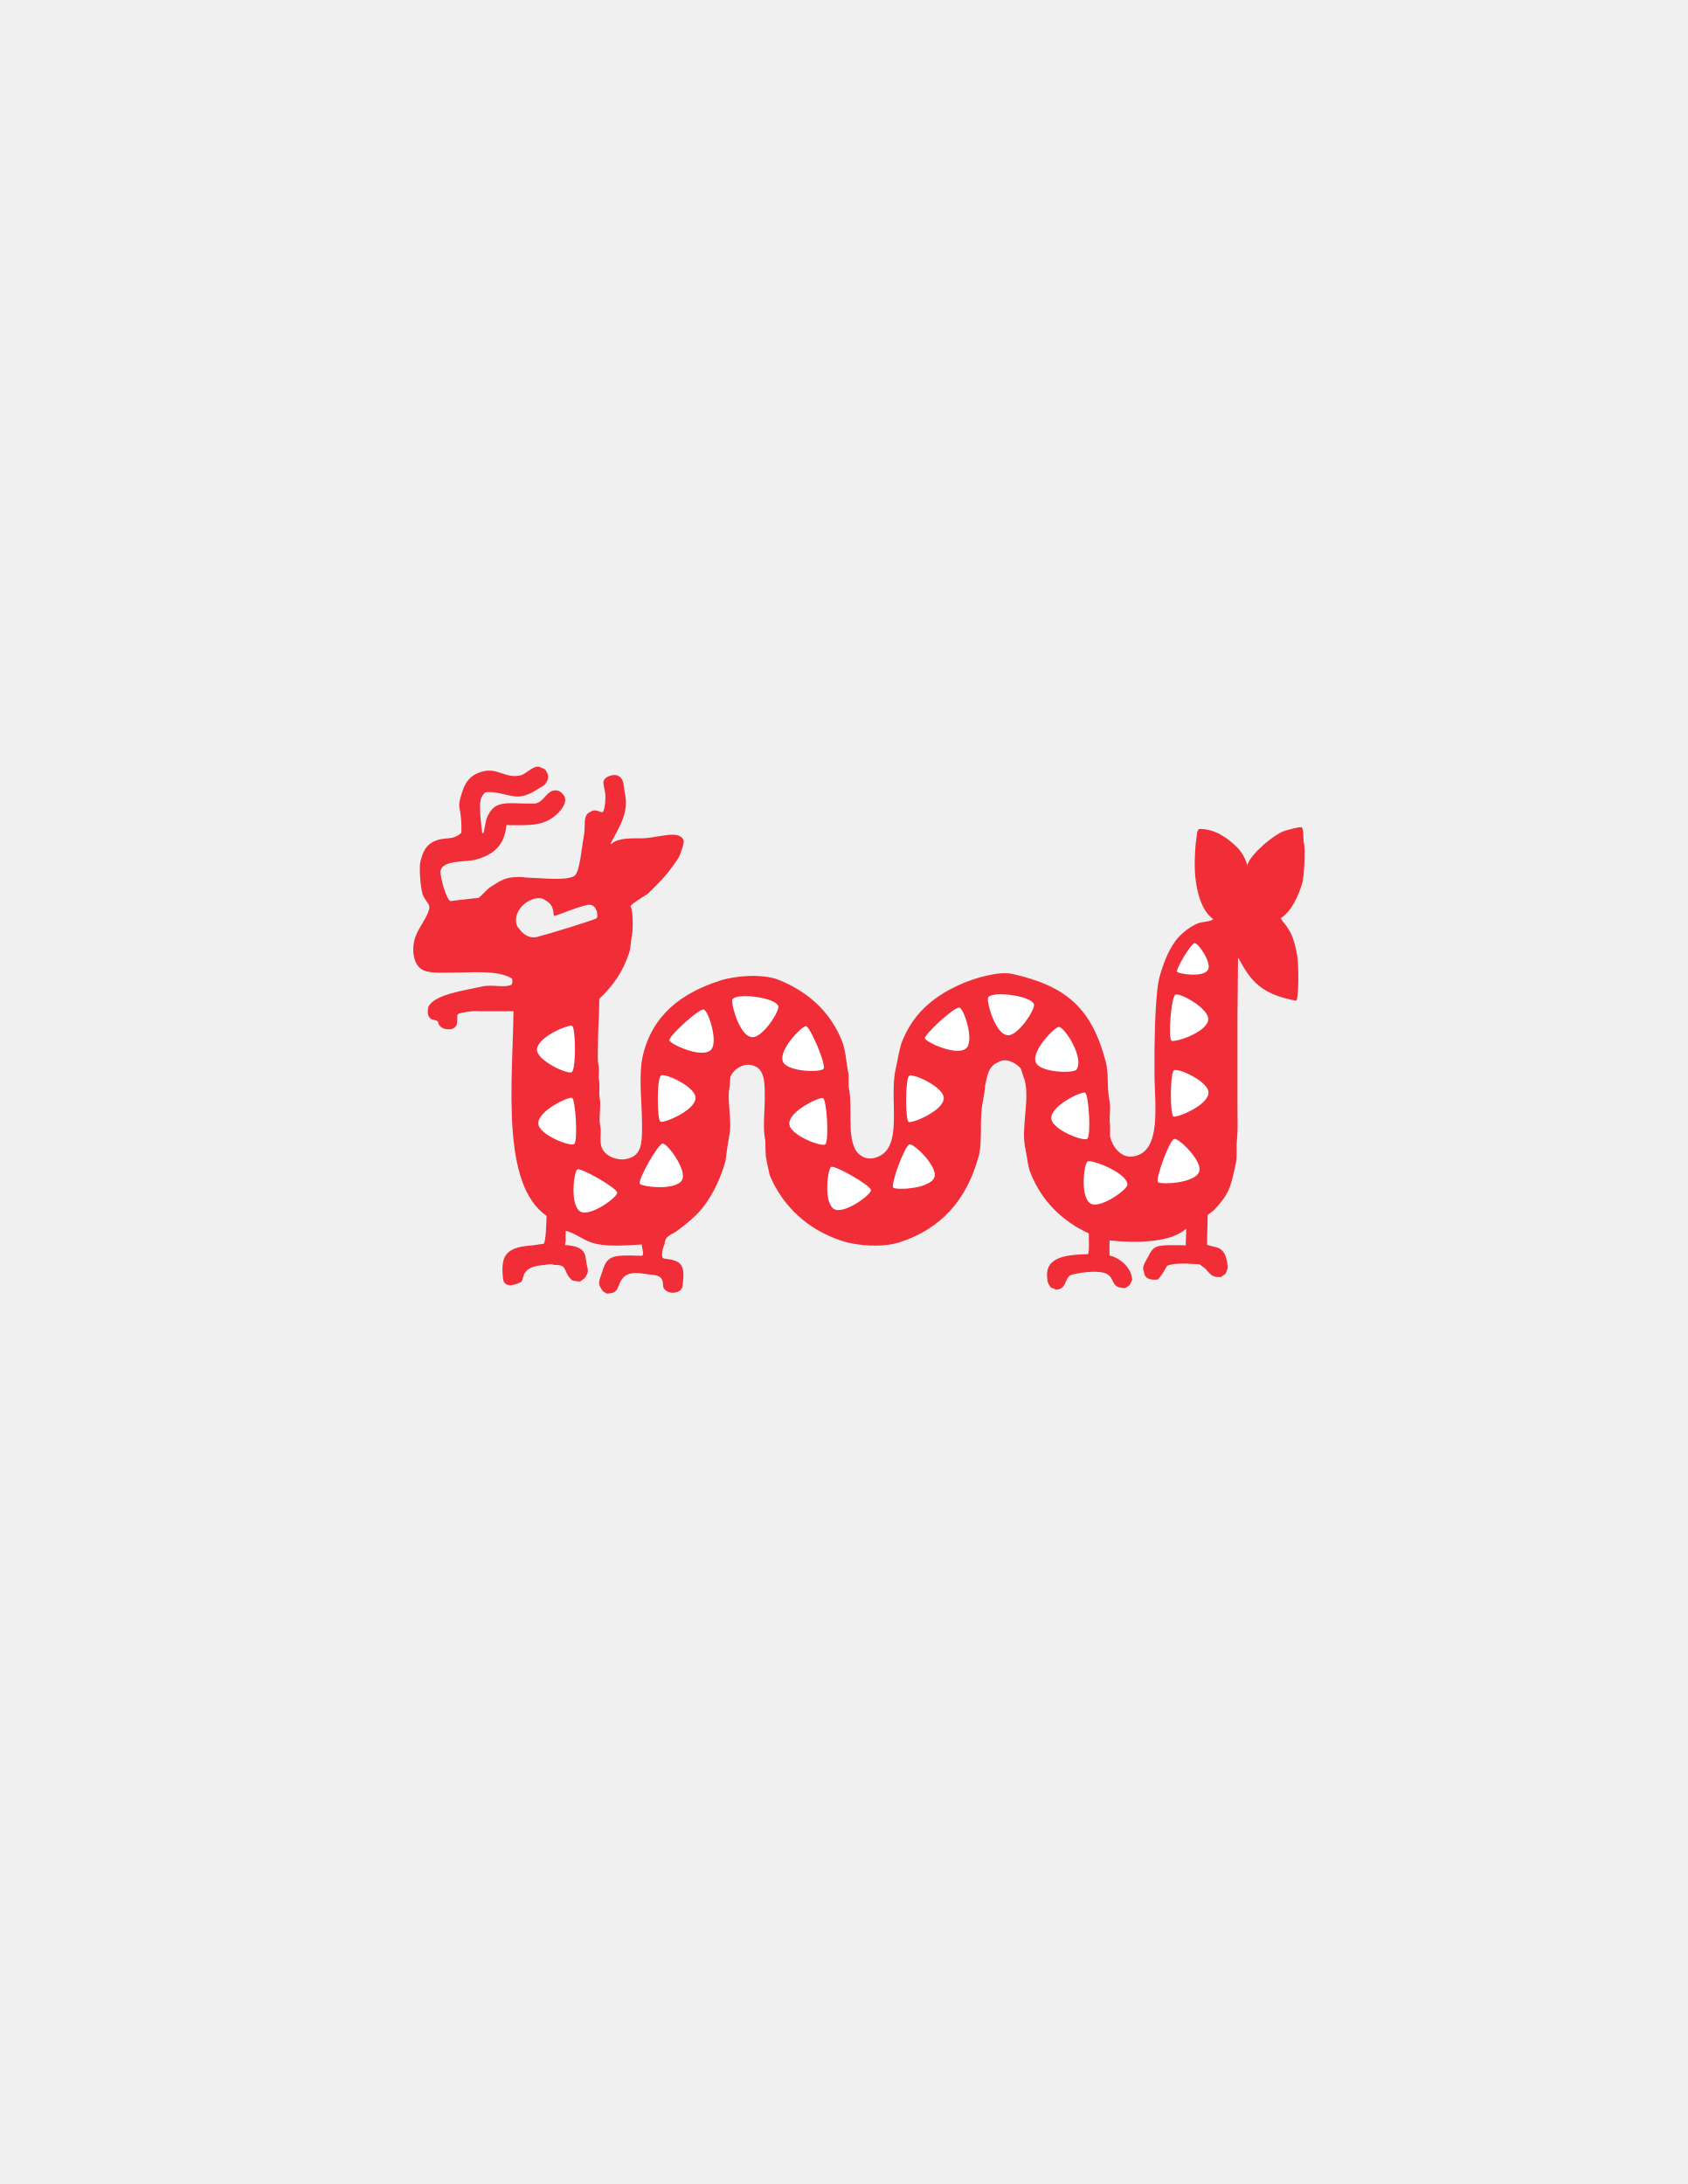
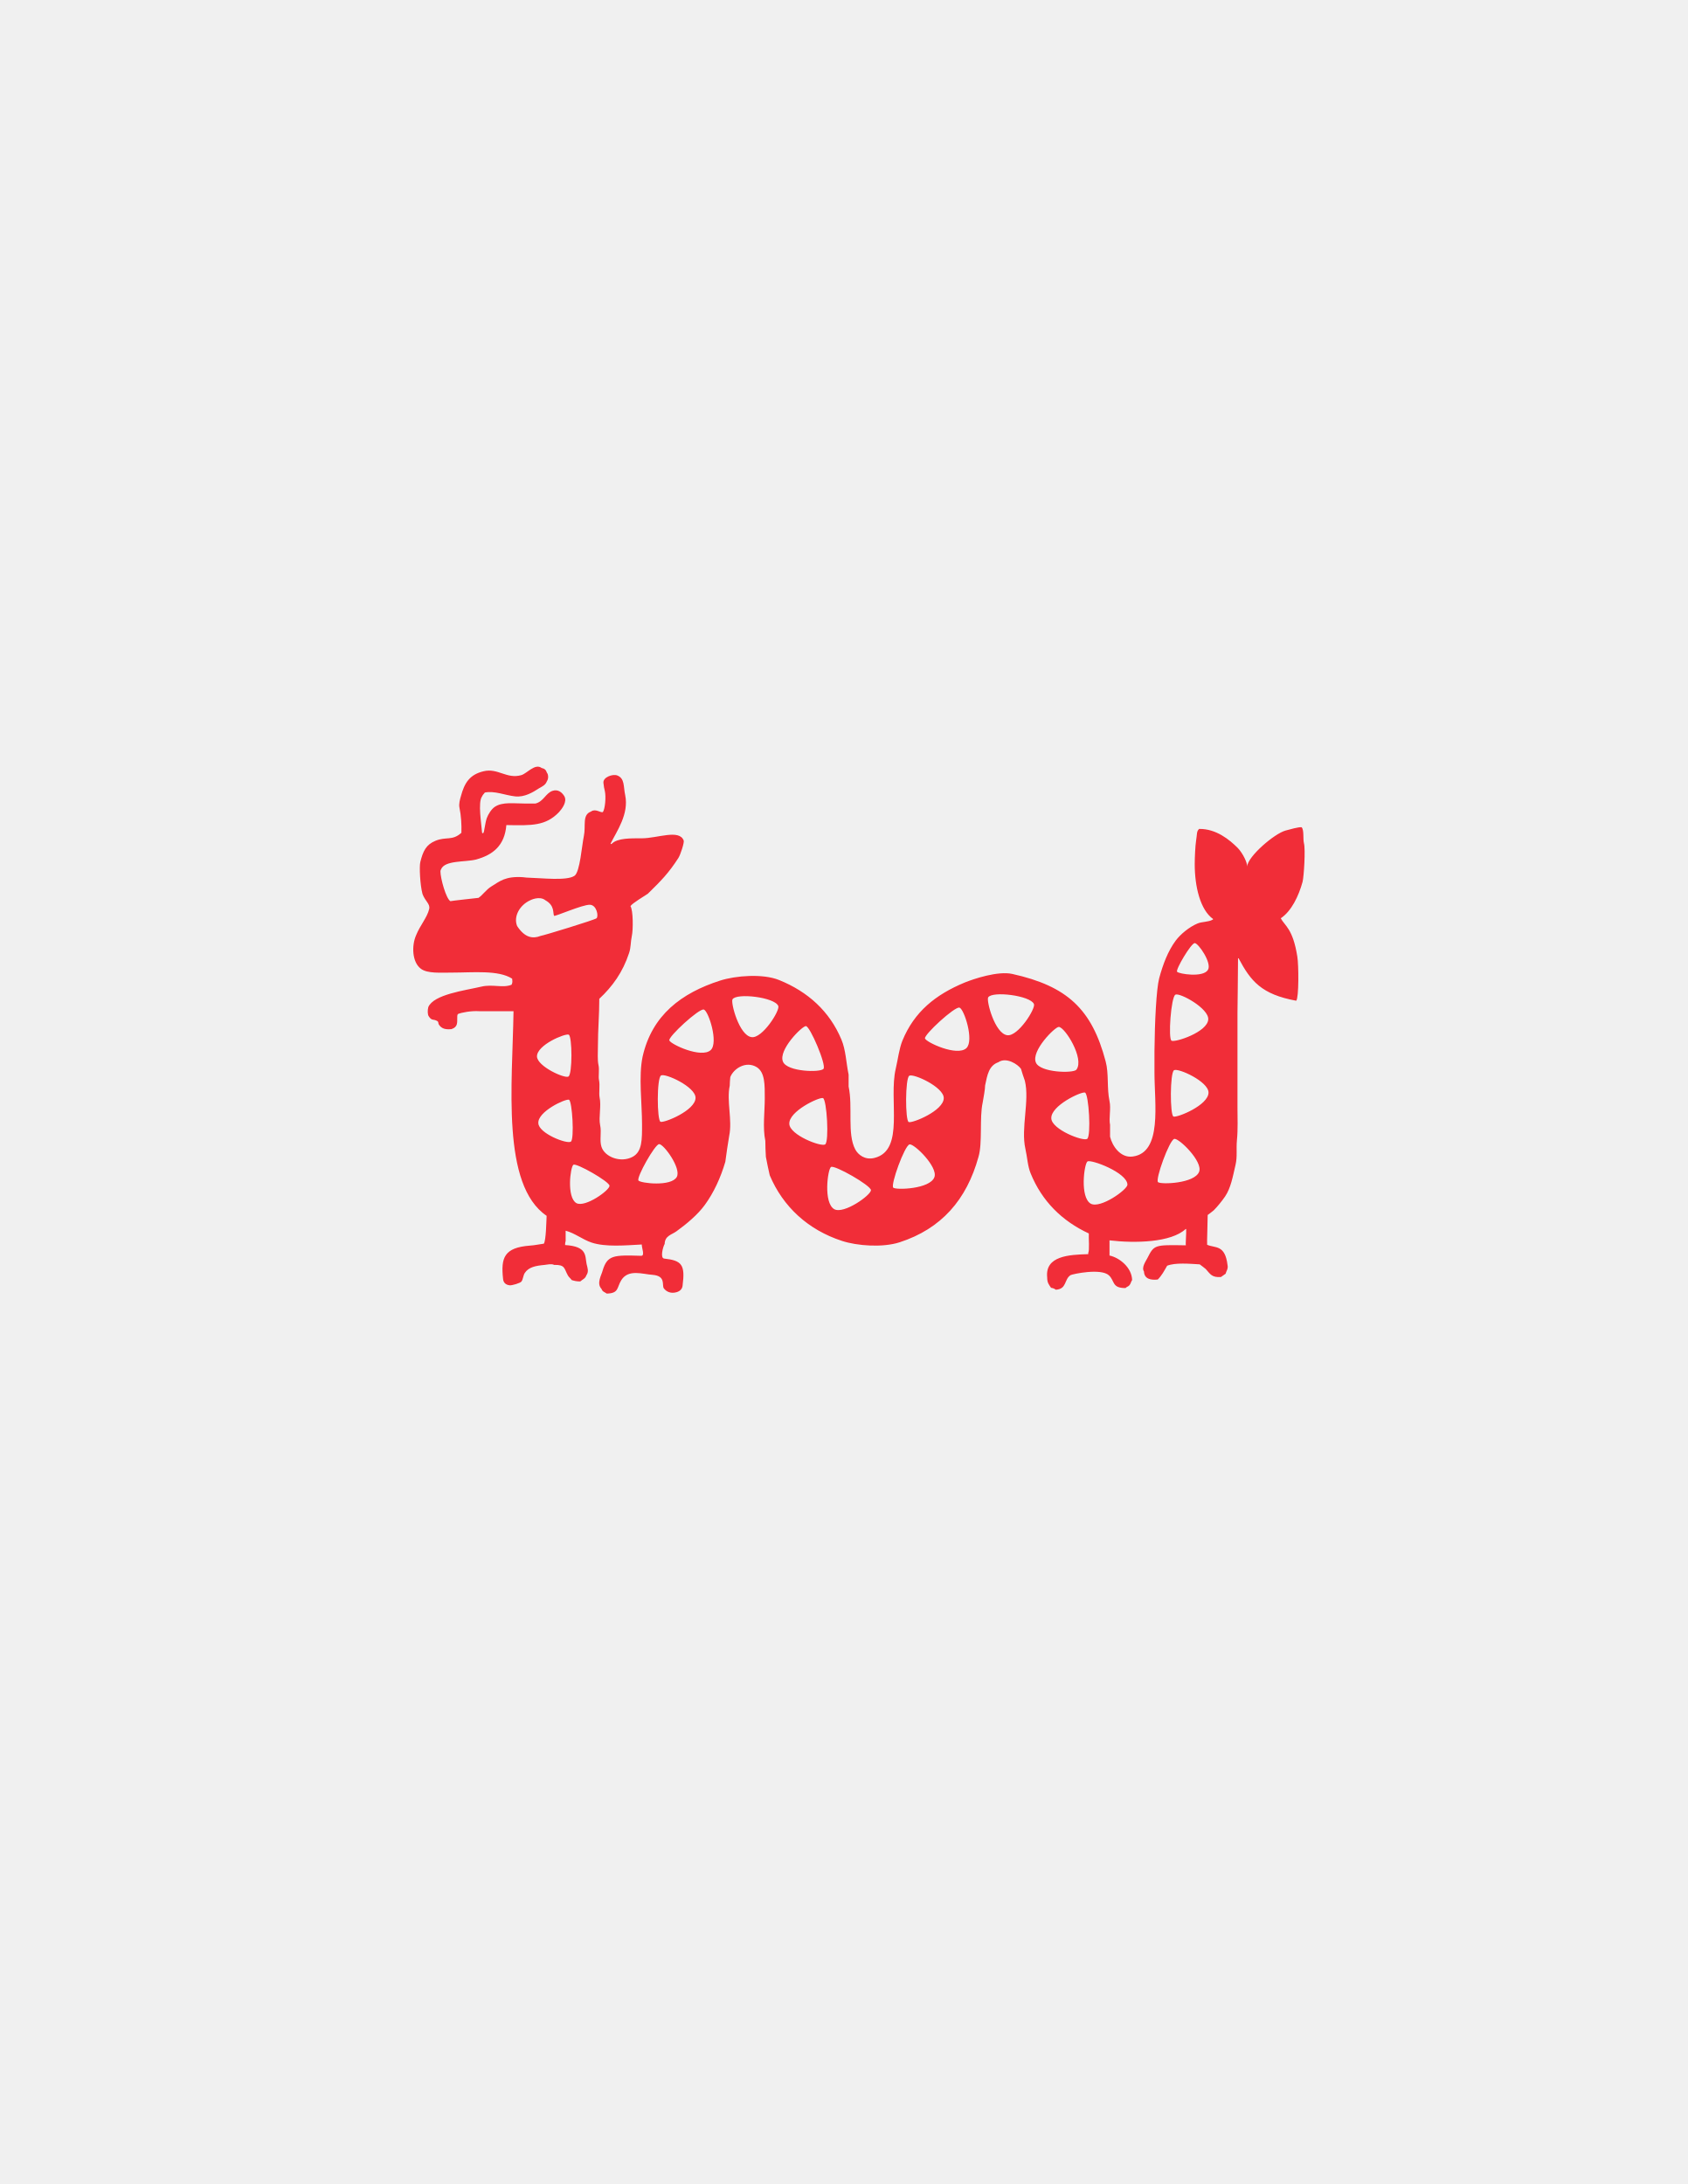
<svg xmlns="http://www.w3.org/2000/svg" version="1.1" id="Layer_1" x="0px" y="0px" viewBox="0 0 612 792" style="enable-background:new 0 0 612 792;" xml:space="preserve">
  <style type="text/css">
	.st0{fill-rule:evenodd;clip-rule:evenodd;fill:#F12D38;}
- 	.st1{fill-rule:evenodd;clip-rule:evenodd;fill:#FFFFFF;}
</style>
-   <path id="SVGID_1_" class="st0" d="M183.6,299.2c-0.6,7.4-4.8,10.8-11,12.5c-4,1-11.4,0.2-12.7,3.6c-0.2,0.3-0.1,0.2-0.2,0.7  c0,2.5,2,9.8,3.6,10.8c0.1-0.1,10.2-1.2,10.2-1.2c1.6-1.1,2.8-3,4.6-4.1c3.2-2,5.2-3.8,11.5-3.4c0.8,0.1,1.6,0.2,2.4,0.2  c4.4,0.1,13.5,1.2,16.3-0.7c2-1.3,2.7-11.2,3.4-14.4c0.8-3.8-0.7-7.7,2.6-8.9c1.6-1.2,3.4,0.5,4.3,0.2c0.8-1.2,1.2-5.5,0.7-7.7  c-0.2-0.7-0.4-1.8-0.5-2.9c-0.2-2.1,3.4-3.3,5-2.7c2.8,1.1,2.2,4,2.9,7.2c1.4,6.8-3.1,13.1-5.3,17.5c0,0.3,0.3,0.2,0.5,0  c2.1-2,6.7-1.9,10.8-1.9c5.7,0,13.6-3.4,15.2,0.8c0.3,0.7-1.2,5.2-1.9,6.3c-3.6,5.6-6.4,8.4-11.1,13c-1.3,0.9-5.6,3.4-6.3,4.5  c1,1.5,1,8.6,0.5,10.8c-0.5,2.4-0.3,4.1-1,6.2c-2.3,7-6,12.1-10.8,16.6c0,5.9-0.5,11.1-0.5,17.3c0,2.2-0.2,4.9,0.2,6.7  c0.4,1.7-0.1,4.1,0.2,5.5c0.4,1.9-0.1,4.6,0.2,6.2c0.7,3.2-0.4,7.2,0.2,10.1c0.6,2.7-0.3,5.5,0.5,7.9c1.2,3.7,7,5.9,11.3,3.6  c3.5-1.9,3.4-6.3,3.4-11.8c0-7.4-1.3-17.5,0.2-24.5c3.4-15.1,14.1-23.1,28.1-27.6c5.6-1.8,15.5-2.6,21.4-0.2  c10.4,4.2,18.3,11.3,22.6,21.6c1.6,3.8,1.7,8.4,2.6,12.7c0,1.4,0,2.9,0,4.3c1.6,7.4-0.6,17.1,2.4,22.8c1,1.9,3.5,4,7,3.1  c11.1-2.8,5-21,7.7-32.4c0.8-3.4,1.2-7.1,2.4-10.1c4.3-10.5,12-16.7,22.6-21.1c3.2-1.3,12.1-4.3,17.3-3.1  c19.8,4.4,28.8,12.7,33.8,31.7c1.2,4.4,0.4,9.7,1.4,14.4c0.6,2.7-0.3,6.2,0.2,8.6c0,1.4,0,2.9,0,4.3c0.8,3.4,3.8,7.8,8.2,7.2  c10.8-1.4,7.9-19.1,7.9-30.5c0-2.6,0-5.1,0-7.7c0.1-10.9,0.7-22.5,1.7-26.4c1.4-5.2,3.2-9.9,6-13.7c1.8-2.4,5-5,7.9-6.2  c1.6-0.7,4-0.5,5.5-1.4c0.1-0.1,0.2-0.2,0.2-0.2c-4.7-3.3-6.7-11.8-6.7-19.9c0-2.5,0.2-6.7,0.5-8.6c0.4-2.3,0.1-3.3,1.1-4.2  c6.2-0.1,11.1,4,14,6.9c1.9,2,3.5,5.4,3.4,6.7c0.3-3.7,9.9-11.9,13.9-13c1.5-0.4,4.9-1.4,5.9-1.2c0.9,1.2,0.4,4.1,0.8,5.8  c0.6,2.1,0,12-0.5,14c-1.4,5.1-4,10.6-7.9,13.2c1.4,2.7,4.4,3.7,6,13.9c0.5,2.9,0.6,15-0.4,16c-12.6-2.3-16.5-7.1-20.9-15.4  c-0.1,0-0.2,0-0.2,0c0,5-0.2,18.5-0.2,19.9c0,3.8,0,7.7,0,11.5c0,7.6,0,15.2,0,22.8c0,3.7,0.2,7.8-0.2,11.8  c-0.3,3.2,0.2,5.9-0.5,8.9c-1,4.3-1.7,8.4-3.8,11.5c-1.1,1.6-2.7,3.6-4.1,5c-0.7,0.6-1.4,1.1-2.2,1.7c0,2.6-0.3,9.8-0.2,10.8  c2.9,1.3,6.5-0.2,7.4,7.4c0.3,1.3-0.5,2.2-0.7,3.1c-0.6,0.4-1.1,0.8-1.7,1.2c-3.3,0.2-3.8-1-5.5-2.9c-0.7-0.6-1.4-1.1-2.2-1.7  c-3.6-0.2-8.8-0.7-11.8,0.5c-1.1,1.9-1.9,3.5-3.4,5c-2.5,0.3-4.9-0.2-5-2.9c-1-1.5,0.7-3.8,1.2-4.8c2.5-4.9,2.5-4.9,14-4.7  c-0.2,0,0.2-4.7,0.1-5.9c-0.1,0-0.2,0-0.2,0c-5.3,4.9-18.3,5.2-27.6,4.1c0,1.8,0,3.7,0,5.5c3.7,0.8,8.1,4.4,8.2,8.9  c-0.4,0.5-0.5,1.4-1,1.9c-0.3,0.4-1.1,0.6-1.4,1c-5,0-3.8-2.5-6-4.6c-2.9-2.7-13.1-0.5-13.9-0.1c-2.4,1.5-1.3,5.1-5.4,5.3  c-0.4-0.4-1.1-0.6-1.7-0.7c-0.8-1.2-1.4-1.8-1.4-3.8c-0.8-7.8,8-8.2,14.9-8.4c0-0.2,0-0.3,0-0.5c0.5-0.8,0.1-5.5,0.2-7  c-9.7-4.5-17-11.7-21.1-21.8c-1.1-2.7-1.2-5.8-1.9-8.9c-1.7-7.5,1.6-17.5-0.2-24.7c-0.5-1.4-1-2.9-1.4-4.3c-1.1-1.6-5.3-4.4-8.2-2.4  c-3.4,1.2-4,4.5-4.8,8.4c0,1.4-0.6,4.6-0.9,6.3c-1.2,5.5,0,14.5-1.5,19.6c-4.3,15.6-13.5,26.1-28.6,31c-6.2,2-15.4,1.3-20.9-0.5  c-12.3-4-21.4-12.4-26.2-23.8c-0.5-2.2-1-4.5-1.4-6.7c-0.1-1.9-0.2-3.8-0.2-5.8c-1-4.7-0.2-10.6-0.2-15.4c0-4.9,0.1-9.4-2.9-11.3  c-3.9-2.4-8.4,0.5-9.6,3.6c-0.1,1-0.2,2.1-0.2,3.1c-1.2,5.6,1,12.4-0.2,18.2c-0.5,3.1-1,6.2-1.4,9.4c-1.7,5.8-4.2,11.2-7.4,15.6  c-2.6,3.6-6.7,7-10.3,9.6c-1.8,1.3-4.2,1.6-4.3,4.6c-0.6,1-1.7,5.1-0.2,5.3c6.4,0.7,7.7,2.2,6.7,9.8c-0.1,1.1-0.8,2-2.2,2.4  c-2.1,0.6-3.7-0.2-4.6-1.4c-0.8-1.1,0.9-4.5-4.1-4.9c-3.5-0.2-8.7-2.2-11.3,1.9c-1.7,2.7-0.8,4.8-5.3,4.9c-0.8-0.6-1.5-0.6-1.9-1.7  c-1.9-2,0-5,0.4-6.6c1.7-5.7,4-5.7,14-5.4c1.4,0,0.2-2.7,0.2-4.1c-5.8,0.3-13.1,1-18.2-0.7c-3.3-1.1-6-3.4-9.4-4.3  c0,1.3,0,2.6,0,3.8c-0.2,0.3-0.2,1.4-0.2,1.4c8.1,0.5,7.2,3.9,7.8,6.9c0.3,1.3,0.9,2.7-0.1,4.1c-0.4,1.2-1.3,1.4-2.2,2.2  c-1.4,0-2.1-0.2-3.1-0.5c-0.4-0.6-1.1-1.1-1.4-1.7c-1.4-2.5-0.9-3.9-5-3.8c-0.8-0.5-2.5-0.1-3.4,0c-3.3,0.3-5.8,0.8-7.2,2.9  c-0.6,0.9-0.6,2.2-1.2,3.1c-0.4,0.6-3.5,1.5-4.3,1.4c-1.6-0.2-2.3-1.1-2.4-2.4c-0.8-7.5,0.3-11.3,9.8-12c1.7-0.1,3.4-0.5,5-0.7  c0.8-1.3,0.9-8.1,1-10.1c-16.5-11.2-12.4-47.8-12-74.2c-3.3,0-5.6,0-8.6,0c-1.3,0-2.6,0-3.8,0c-3-0.2-6.5,0.5-7.7,1  c-0.7,0.5,0.1,3-0.7,4.3c-0.6,0.8-0.8,0.8-1.7,1.2c-2.1,0.2-3.6-0.1-4.6-1.7c-0.2-0.4-0.1-1-0.5-1.2c-1.5-0.9-2,0-3.1-1.7  c-0.5-0.6-0.5-2.3-0.2-3.4c2-4.6,13.2-6,19.2-7.4c4.1-1,7.8,0.6,11-0.7c0.4-1,0.3-1,0.2-2.2c-5-3.2-14.1-2.2-21.8-2.2  c-4.2,0-8.9,0.4-11.3-1.4c-3.2-2.4-3.4-8.4-1.7-12.2c1.4-3.5,4-6.4,4.7-9.4c0.5-1.9-1.4-2.8-2.4-5.5c-0.9-3.3-1.2-10-0.8-11.6  c1-4,2.1-6.3,5.5-7.7c3.9-1.6,6.1,0.1,9.4-2.9c0.1-3-0.1-6.2-0.7-9.1c-0.3-1.3,0.2-3.1,0.5-4.1c1.3-4.9,3.2-7.9,8.2-9.1  c5.2-1.3,8.4,2.9,13.7,1.4c2.1-0.6,5-4.4,7.4-2.6c1,0.2,1.6,0.7,1.9,1.7c0.6,0.7,0.6,2.3,0,3.1c-0.5,1.4-1.7,1.9-2.9,2.6  c-2,1.3-5.2,3.3-8.6,2.9c-3.7-0.4-7.4-2.1-11-1.4c-0.4,0.6-0.7,0.7-1,1.4c-1.6,2.1-0.2,10.2,0,13.2c0.1,0.2,0.4,0.2,0.5,0  c0.3-0.4,0.6-3.6,1.2-5.3c0.5-1.4,1.7-3.3,2.9-4.1c2.8-1.9,7-1.2,11.3-1.2c1.1,0,2.2,0,3.4,0c3-0.7,3.7-3.7,6.2-4.6  c2.1-0.7,3.5,0.6,4.3,1.9c1.2,2-0.9,4.7-1.9,5.8C197.9,299.5,192.9,299.4,183.6,299.2z M465.6,311 M192.2,326.5  c-3.7,1.7-6.1,5.8-4.7,9.3c2.8,4.3,5.7,4.7,8.5,3.6c1.3-0.2,19.6-5.8,20.3-6.4c0.8-0.7,0.1-4.8-2.4-4.9c-2.7-0.1-12.8,4.4-13,4  c-0.5-1,0.3-3.7-3.1-5.6C195.6,324.7,192.2,326.5,192.2,326.5z" />
-   <path class="st1" d="M207.3,388.8c-1.5,0.9-12.5-4.1-12.6-8.1c0-4.6,11.3-9.2,12.7-8.7C208.8,372.5,208.9,387.9,207.3,388.8z" />
-   <path class="st0" d="M197.3,432.3" />
-   <path class="st1" d="M223.8,432.5c0,1.8-9.8,8.8-13.3,6.9c-4-2.3-2.4-14.4-1.2-15.3C210.4,423.2,223.7,430.8,223.8,432.5z" />
-   <path class="st1" d="M208.2,414.9c-1.5,1-12.8-3.4-13-7.4c-0.3-4.6,10.8-9.8,12.2-9.4C208.7,398.6,209.6,413.9,208.2,414.9z" />
-   <path class="st1" d="M240.3,414.7c1.8,0,8.9,9.7,7,13.2c-2.2,4-14.4,2.5-15.3,1.4C231.1,428.1,238.6,414.7,240.3,414.7z" />
-   <path class="st1" d="M239.7,390c1.5-0.9,12.5,4.1,12.5,8.1c0,4.6-11.4,9.2-12.7,8.7C238.2,406.2,238.1,390.9,239.7,390z" />
-   <path class="st1" d="M315.8,431.6c0,1.8-9.8,8.8-13.3,6.9c-4-2.3-2.4-14.4-1.2-15.3S315.8,429.9,315.8,431.6z" />
-   <path class="st1" d="M299.2,415c-1.5,1-12.8-3.4-13-7.4c-0.3-4.6,10.8-9.8,12.2-9.4C299.8,398.7,300.7,414,299.2,415z" />
-   <path class="st1" d="M329.8,415c1.7-0.3,10.4,8.2,9,11.9c-1.6,4.3-13.8,4.7-14.9,3.8C322.8,429.8,328,415.4,329.8,415z" />
-   <path class="st1" d="M329.7,390.1c1.5-0.9,12.5,4.1,12.5,8.1c0,4.6-11.4,9.2-12.7,8.7S328.2,391,329.7,390.1z" />
-   <path class="st1" d="M408.8,429.6c0,1.8-9.8,8.8-13.3,6.9c-4-2.3-2.4-14.4-1.2-15.3C395.5,420.3,408.7,425.2,408.8,429.6z" />
-   <path class="st1" d="M394.2,413c-1.5,1-12.8-3.4-13-7.4c-0.3-4.6,10.8-9.8,12.2-9.4C394.8,396.7,395.7,412,394.2,413z" />
-   <path class="st1" d="M425.8,413c1.7-0.3,10.4,8.2,9,11.9c-1.6,4.3-13.8,4.7-14.9,3.8C418.8,427.8,424,413.4,425.8,413z" />
-   <path class="st1" d="M425.7,388.1c1.5-0.9,12.5,4.1,12.5,8.1c0,4.6-11.4,9.2-12.7,8.7S424.2,389,425.7,388.1z" />
-   <path class="st1" d="M426.2,360.7c1.6-0.8,12.2,5,11.9,9c-0.3,4.6-12,8.4-13.3,7.7C423.5,376.8,424.6,361.5,426.2,360.7z" />
-   <path class="st1" d="M255.2,366.1c1.7,0.5,5.4,12,2.5,14.7c-3.4,3.1-14.5-2.1-15-3.5C242.2,376,253.5,365.6,255.2,366.1z" />
-   <path class="st1" d="M282.2,364.8c0.7,1.6-5.8,11.9-9.7,11.3c-4.5-0.6-7.6-12.5-6.9-13.7C267,360,280.9,361.6,282.2,364.8z" />
-   <path class="st1" d="M298.6,387.6c-1.1,1.4-13.2,1.1-14.7-2.6c-1.8-4.2,6.9-12.9,8.3-12.9C293.7,372.1,299.7,386.2,298.6,387.6z" />
-   <path class="st1" d="M347.9,365.4c1.7,0.5,5.4,12,2.5,14.7c-3.4,3.1-14.5-2.1-15-3.5C334.9,375.3,346.2,364.9,347.9,365.4z" />
-   <path class="st1" d="M374.9,364.1c0.7,1.6-5.8,11.9-9.7,11.3c-4.5-0.6-7.6-12.5-6.9-13.7C359.7,359.3,373.6,361,374.9,364.1z" />
-   <path class="st1" d="M390.3,387.9c-1.1,1.4-13.2,1.1-14.7-2.6c-1.8-4.2,6.9-12.9,8.3-12.9C386.1,372.4,393.3,383.9,390.3,387.9z" />
-   <path class="st1" d="M433.2,342c1.3,0,6.3,7.2,4.8,9.7c-1.7,2.9-10.5,1.5-11.2,0.7C426.2,351.6,431.9,342,433.2,342z" />
+   <path class="st0" d="M472.3,319.8c0.5-2,1.1-11.9,0.5-14c-0.4-1.7,0.1-4.6-0.8-5.8c-1-0.2-4.4,0.8-5.9,1.2c-4,1.1-13.6,9.3-13.9,13  c0.1-1.3-1.5-4.7-3.4-6.7c-2.9-2.9-7.8-7-14-6.9c-1,0.9-0.7,1.9-1.1,4.2c-0.3,1.9-0.5,6.1-0.5,8.6c0,8.1,2,16.6,6.7,19.9  c0,0-0.1,0.1-0.2,0.2c-1.5,0.9-3.9,0.7-5.5,1.4c-2.9,1.2-6.1,3.8-7.9,6.2c-2.8,3.8-4.6,8.5-6,13.7c-1,3.9-1.6,15.5-1.7,26.4  c0,2.6,0,5.1,0,7.7c0,11.4,2.9,29.1-7.9,30.5c-4.4,0.6-7.4-3.8-8.2-7.2c0-1.4,0-2.9,0-4.3c-0.5-2.4,0.4-5.9-0.2-8.6  c-1-4.7-0.2-10-1.4-14.4c-5-19-14-27.3-33.8-31.7c-5.2-1.2-14.1,1.8-17.3,3.1c-10.6,4.4-18.3,10.6-22.6,21.1  c-1.2,3-1.6,6.7-2.4,10.1c-2.7,11.4,3.4,29.6-7.7,32.4c-3.5,0.9-6-1.2-7-3.1c-3-5.7-0.8-15.4-2.4-22.8c0-1.4,0-2.9,0-4.3  c-0.9-4.3-1-8.9-2.6-12.7c-4.3-10.3-12.2-17.4-22.6-21.6c-5.9-2.4-15.8-1.6-21.4,0.2c-14,4.5-24.7,12.5-28.1,27.6  c-1.5,7-0.2,17.1-0.2,24.5c0,5.5,0.1,9.9-3.4,11.8c-4.3,2.3-10.1,0.1-11.3-3.6c-0.8-2.4,0.1-5.2-0.5-7.9c-0.6-2.9,0.5-6.9-0.2-10.1  c-0.3-1.6,0.2-4.3-0.2-6.2c-0.3-1.4,0.2-3.8-0.2-5.5c-0.4-1.8-0.2-4.5-0.2-6.7c0-6.2,0.5-11.4,0.5-17.3c4.8-4.5,8.5-9.6,10.8-16.6  c0.7-2.1,0.5-3.8,1-6.2c0.5-2.2,0.5-9.3-0.5-10.8c0.7-1.1,5-3.6,6.3-4.5c4.7-4.6,7.5-7.4,11.1-13c0.7-1.1,2.2-5.6,1.9-6.3  c-1.6-4.2-9.5-0.8-15.2-0.8c-4.1,0-8.7-0.1-10.8,1.9c-0.2,0.2-0.5,0.3-0.5,0c2.2-4.4,6.7-10.7,5.3-17.5c-0.7-3.2-0.1-6.1-2.9-7.2  c-1.6-0.6-5.2,0.6-5,2.7c0.1,1.1,0.3,2.2,0.5,2.9c0.5,2.2,0.1,6.5-0.7,7.7c-0.9,0.3-2.7-1.4-4.3-0.2c-3.3,1.2-1.8,5.1-2.6,8.9  c-0.7,3.2-1.4,13.1-3.4,14.4c-2.8,1.9-11.9,0.8-16.3,0.7c-0.8,0-1.6-0.1-2.4-0.2c-6.3-0.4-8.3,1.4-11.5,3.4c-1.8,1.1-3,3-4.6,4.1  c0,0-10.1,1.1-10.2,1.2c-1.6-1-3.6-8.3-3.6-10.8c0.1-0.5,0-0.4,0.2-0.7c1.3-3.4,8.7-2.6,12.7-3.6c6.2-1.7,10.4-5.1,11-12.5  c9.3,0.2,14.3,0.3,19.1-4.7c1-1.1,3.1-3.8,1.9-5.8c-0.8-1.3-2.2-2.6-4.3-1.9c-2.5,0.9-3.2,3.9-6.2,4.6c-1.2,0-2.3,0-3.4,0  c-4.3,0-8.5-0.7-11.3,1.2c-1.2,0.8-2.4,2.7-2.9,4.1c-0.6,1.7-0.9,4.9-1.2,5.3c-0.1,0.2-0.4,0.2-0.5,0c-0.2-3-1.6-11.1,0-13.2  c0.3-0.7,0.6-0.8,1-1.4c3.6-0.7,7.3,1,11,1.4c3.4,0.4,6.6-1.6,8.6-2.9c1.2-0.7,2.4-1.2,2.9-2.6c0.6-0.8,0.6-2.4,0-3.1  c-0.3-1-0.9-1.5-1.9-1.7c-2.4-1.8-5.3,2-7.4,2.6c-5.3,1.5-8.5-2.7-13.7-1.4c-5,1.2-6.9,4.2-8.2,9.1c-0.3,1-0.8,2.8-0.5,4.1  c0.6,2.9,0.8,6.1,0.7,9.1c-3.3,3-5.5,1.3-9.4,2.9c-3.4,1.4-4.5,3.7-5.5,7.7c-0.4,1.6-0.1,8.3,0.8,11.6c1,2.7,2.9,3.6,2.4,5.5  c-0.7,3-3.3,5.9-4.7,9.4c-1.7,3.8-1.5,9.8,1.7,12.2c2.4,1.8,7.1,1.4,11.3,1.4c7.7,0,16.8-1,21.8,2.2c0.1,1.2,0.2,1.2-0.2,2.2  c-3.2,1.3-6.9-0.3-11,0.7c-6,1.4-17.2,2.8-19.2,7.4c-0.3,1.1-0.3,2.8,0.2,3.4c1.1,1.7,1.6,0.8,3.1,1.7c0.4,0.2,0.3,0.8,0.5,1.2  c1,1.6,2.5,1.9,4.6,1.7c0.9-0.4,1.1-0.4,1.7-1.2c0.8-1.3,0-3.8,0.7-4.3c1.2-0.5,4.7-1.2,7.7-1c1.2,0,2.5,0,3.8,0c3,0,5.3,0,8.6,0  c-0.4,26.4-4.5,63,12,74.2c-0.1,2-0.2,8.8-1,10.1c-1.6,0.2-3.3,0.6-5,0.7c-9.5,0.7-10.6,4.5-9.8,12c0.1,1.3,0.8,2.2,2.4,2.4  c0.8,0.1,3.9-0.8,4.3-1.4c0.6-0.9,0.6-2.2,1.2-3.1c1.4-2.1,3.9-2.6,7.2-2.9c0.9-0.1,2.6-0.5,3.4,0c4.1-0.1,3.6,1.3,5,3.8  c0.3,0.6,1,1.1,1.4,1.7c1,0.3,1.7,0.5,3.1,0.5c0.9-0.8,1.8-1,2.2-2.2c1-1.4,0.4-2.8,0.1-4.1c-0.6-3,0.3-6.4-7.8-6.9  c0,0,0-1.1,0.2-1.4c0-1.2,0-2.5,0-3.8c3.4,0.9,6.1,3.2,9.4,4.3c5.1,1.7,12.4,1,18.2,0.7c0,1.4,1.2,4.1-0.2,4.1  c-10-0.3-12.3-0.3-14,5.4c-0.4,1.6-2.3,4.6-0.4,6.6c0.4,1.1,1.1,1.1,1.9,1.7c4.5-0.1,3.6-2.2,5.3-4.9c2.6-4.1,7.8-2.1,11.3-1.9  c5,0.4,3.3,3.8,4.1,4.9c0.9,1.2,2.5,2,4.6,1.4c1.4-0.4,2.1-1.3,2.2-2.4c1-7.6-0.3-9.1-6.7-9.8c-1.5-0.2-0.4-4.3,0.2-5.3  c0.1-3,2.5-3.3,4.3-4.6c3.6-2.6,7.7-6,10.3-9.6c3.2-4.4,5.7-9.8,7.4-15.6c0.4-3.2,0.9-6.3,1.4-9.4c1.2-5.8-1-12.6,0.2-18.2  c0-1,0.1-2.1,0.2-3.1c1.2-3.1,5.7-6,9.6-3.6c3,1.9,2.9,6.4,2.9,11.3c0,4.8-0.8,10.7,0.2,15.4c0,2,0.1,3.9,0.2,5.8  c0.4,2.2,0.9,4.5,1.4,6.7c4.8,11.4,13.9,19.8,26.2,23.8c5.5,1.8,14.7,2.5,20.9,0.5c15.1-4.9,24.3-15.4,28.6-31  c1.5-5.1,0.3-14.1,1.5-19.6c0.3-1.7,0.9-4.9,0.9-6.3c0.8-3.9,1.4-7.2,4.8-8.4c2.9-2,7.1,0.8,8.2,2.4c0.4,1.4,0.9,2.9,1.4,4.3  c1.8,7.2-1.5,17.2,0.2,24.7c0.7,3.1,0.8,6.2,1.9,8.9c4.1,10.1,11.4,17.3,21.1,21.8c-0.1,1.5,0.3,6.2-0.2,7c0,0.2,0,0.3,0,0.5  c-6.9,0.2-15.7,0.6-14.9,8.4c0,2,0.6,2.6,1.4,3.8c0.6,0.1,1.3,0.3,1.7,0.7c4.1-0.2,3-3.8,5.4-5.3c0.8-0.4,11-2.6,13.9,0.1  c2.2,2.1,1,4.6,6,4.6c0.3-0.4,1.1-0.6,1.4-1c0.5-0.5,0.6-1.4,1-1.9c-0.1-4.5-4.5-8.1-8.2-8.9c0-1.8,0-3.7,0-5.5  c9.3,1.1,22.3,0.8,27.6-4.1c0,0,0.1,0,0.2,0c0.1,1.2-0.3,5.9-0.1,5.9c-11.5-0.2-11.5-0.2-14,4.7c-0.5,1-2.2,3.3-1.2,4.8  c0.1,2.7,2.5,3.2,5,2.9c1.5-1.5,2.3-3.1,3.4-5c3-1.2,8.2-0.7,11.8-0.5c0.8,0.6,1.5,1.1,2.2,1.7c1.7,1.9,2.2,3.1,5.5,2.9  c0.6-0.4,1.1-0.8,1.7-1.2c0.2-0.9,1-1.8,0.7-3.1c-0.9-7.6-4.5-6.1-7.4-7.4c-0.1-1,0.2-8.2,0.2-10.8c0.8-0.6,1.5-1.1,2.2-1.7  c1.4-1.4,3-3.4,4.1-5c2.1-3.1,2.8-7.2,3.8-11.5c0.7-3,0.2-5.7,0.5-8.9c0.4-4,0.2-8.1,0.2-11.8c0-7.6,0-15.2,0-22.8  c0-3.8,0-7.7,0-11.5c0-1.4,0.2-14.9,0.2-19.9c0,0,0.1,0,0.2,0c4.4,8.3,8.3,13.1,20.9,15.4c1-1,0.9-13.1,0.4-16  c-1.6-10.2-4.6-11.2-6-13.9C468.3,330.4,470.9,324.9,472.3,319.8z M187.5,335.8c-1.4-3.5,1-7.6,4.7-9.3c0,0,3.4-1.8,5.6,0  c3.4,1.9,2.6,4.6,3.1,5.6c0.2,0.4,10.3-4.1,13-4c2.5,0.1,3.2,4.2,2.4,4.9c-0.7,0.6-19,6.2-20.3,6.4  C193.2,340.5,190.3,340.1,187.5,335.8z M206.2,375.2c1.3,0.5,1.4,14.4-0.1,15.2c-1.4,0.8-11.3-3.7-11.4-7.3  C194.7,378.9,204.9,374.7,206.2,375.2z M195.2,407.3c-0.3-4.2,9.8-8.9,11.1-8.5c1.2,0.5,2,14.3,0.7,15.2  C205.6,415,195.3,411,195.2,407.3z M209,436.3c-3.6-2.1-2.2-13.1-1.1-13.9c1-0.8,13.1,6.1,13.1,7.6C221.1,431.6,212.2,438,209,436.3  z M245.4,426.8c-2,3.6-13.1,2.3-13.9,1.3c-0.8-1.1,6-13.2,7.5-13.2C240.7,414.9,247.1,423.7,245.4,426.8z M239.5,406.8  c-1.3-0.6-1.4-15.9,0.2-16.8c1.5-0.9,12.5,4.1,12.5,8.1C252.2,402.7,240.8,407.3,239.5,406.8z M257.7,380.8  c-3.4,3.1-14.5-2.1-15-3.5c-0.5-1.3,10.8-11.7,12.5-11.2S260.6,378.1,257.7,380.8z M272.5,376.1c-4.5-0.6-7.6-12.5-6.9-13.7  c1.4-2.4,15.3-0.8,16.6,2.4C282.9,366.4,276.4,376.7,272.5,376.1z M283.9,385c-1.8-4.2,6.9-12.9,8.3-12.9c1.5,0,7.5,14.1,6.4,15.5  C297.5,389,285.4,388.7,283.9,385z M286.2,407.6c-0.3-4.6,10.8-9.8,12.2-9.4c1.4,0.5,2.3,15.8,0.8,16.8S286.4,411.6,286.2,407.6z   M302.5,438.5c-4-2.3-2.4-14.4-1.2-15.3c1.2-0.9,14.5,6.7,14.5,8.4C315.8,433.4,306,440.4,302.5,438.5z M338.8,426.9  c-1.6,4.3-13.8,4.7-14.9,3.8c-1.1-0.9,4.1-15.3,5.9-15.7C331.5,414.7,340.2,423.2,338.8,426.9z M329.5,406.9  c-1.3-0.5-1.3-15.9,0.2-16.8c1.5-0.9,12.5,4.1,12.5,8.1C342.2,402.8,330.8,407.4,329.5,406.9z M350.4,380.1  c-3.4,3.1-14.5-2.1-15-3.5c-0.5-1.3,10.8-11.7,12.5-11.2S353.3,377.4,350.4,380.1z M365.2,375.4c-4.5-0.6-7.6-12.5-6.9-13.7  c1.4-2.4,15.3-0.7,16.6,2.4C375.6,365.7,369.1,376,365.2,375.4z M375.6,385.3c-1.8-4.2,6.9-12.9,8.3-12.9c2.2,0,9.4,11.5,6.4,15.5  C389.2,389.3,377.1,389,375.6,385.3z M381.2,405.6c-0.3-4.6,10.8-9.8,12.2-9.4c1.4,0.5,2.3,15.8,0.8,16.8S381.4,409.6,381.2,405.6z   M395.5,436.5c-4-2.3-2.4-14.4-1.2-15.3c1.2-0.9,14.4,4,14.5,8.4C408.8,431.4,399,438.4,395.5,436.5z M426.2,360.7  c1.6-0.8,12.2,5,11.9,9c-0.3,4.6-12,8.4-13.3,7.7C423.5,376.8,424.6,361.5,426.2,360.7z M434.8,424.9c-1.6,4.3-13.8,4.7-14.9,3.8  c-1.1-0.9,4.1-15.3,5.9-15.7C427.5,412.7,436.2,421.2,434.8,424.9z M425.5,404.9c-1.3-0.5-1.3-15.9,0.2-16.8  c1.5-0.9,12.5,4.1,12.5,8.1C438.2,400.8,426.8,405.4,425.5,404.9z M438,351.7c-1.7,2.9-10.5,1.5-11.2,0.7  c-0.6-0.8,5.1-10.4,6.4-10.4S439.5,349.2,438,351.7z" />
</svg>
